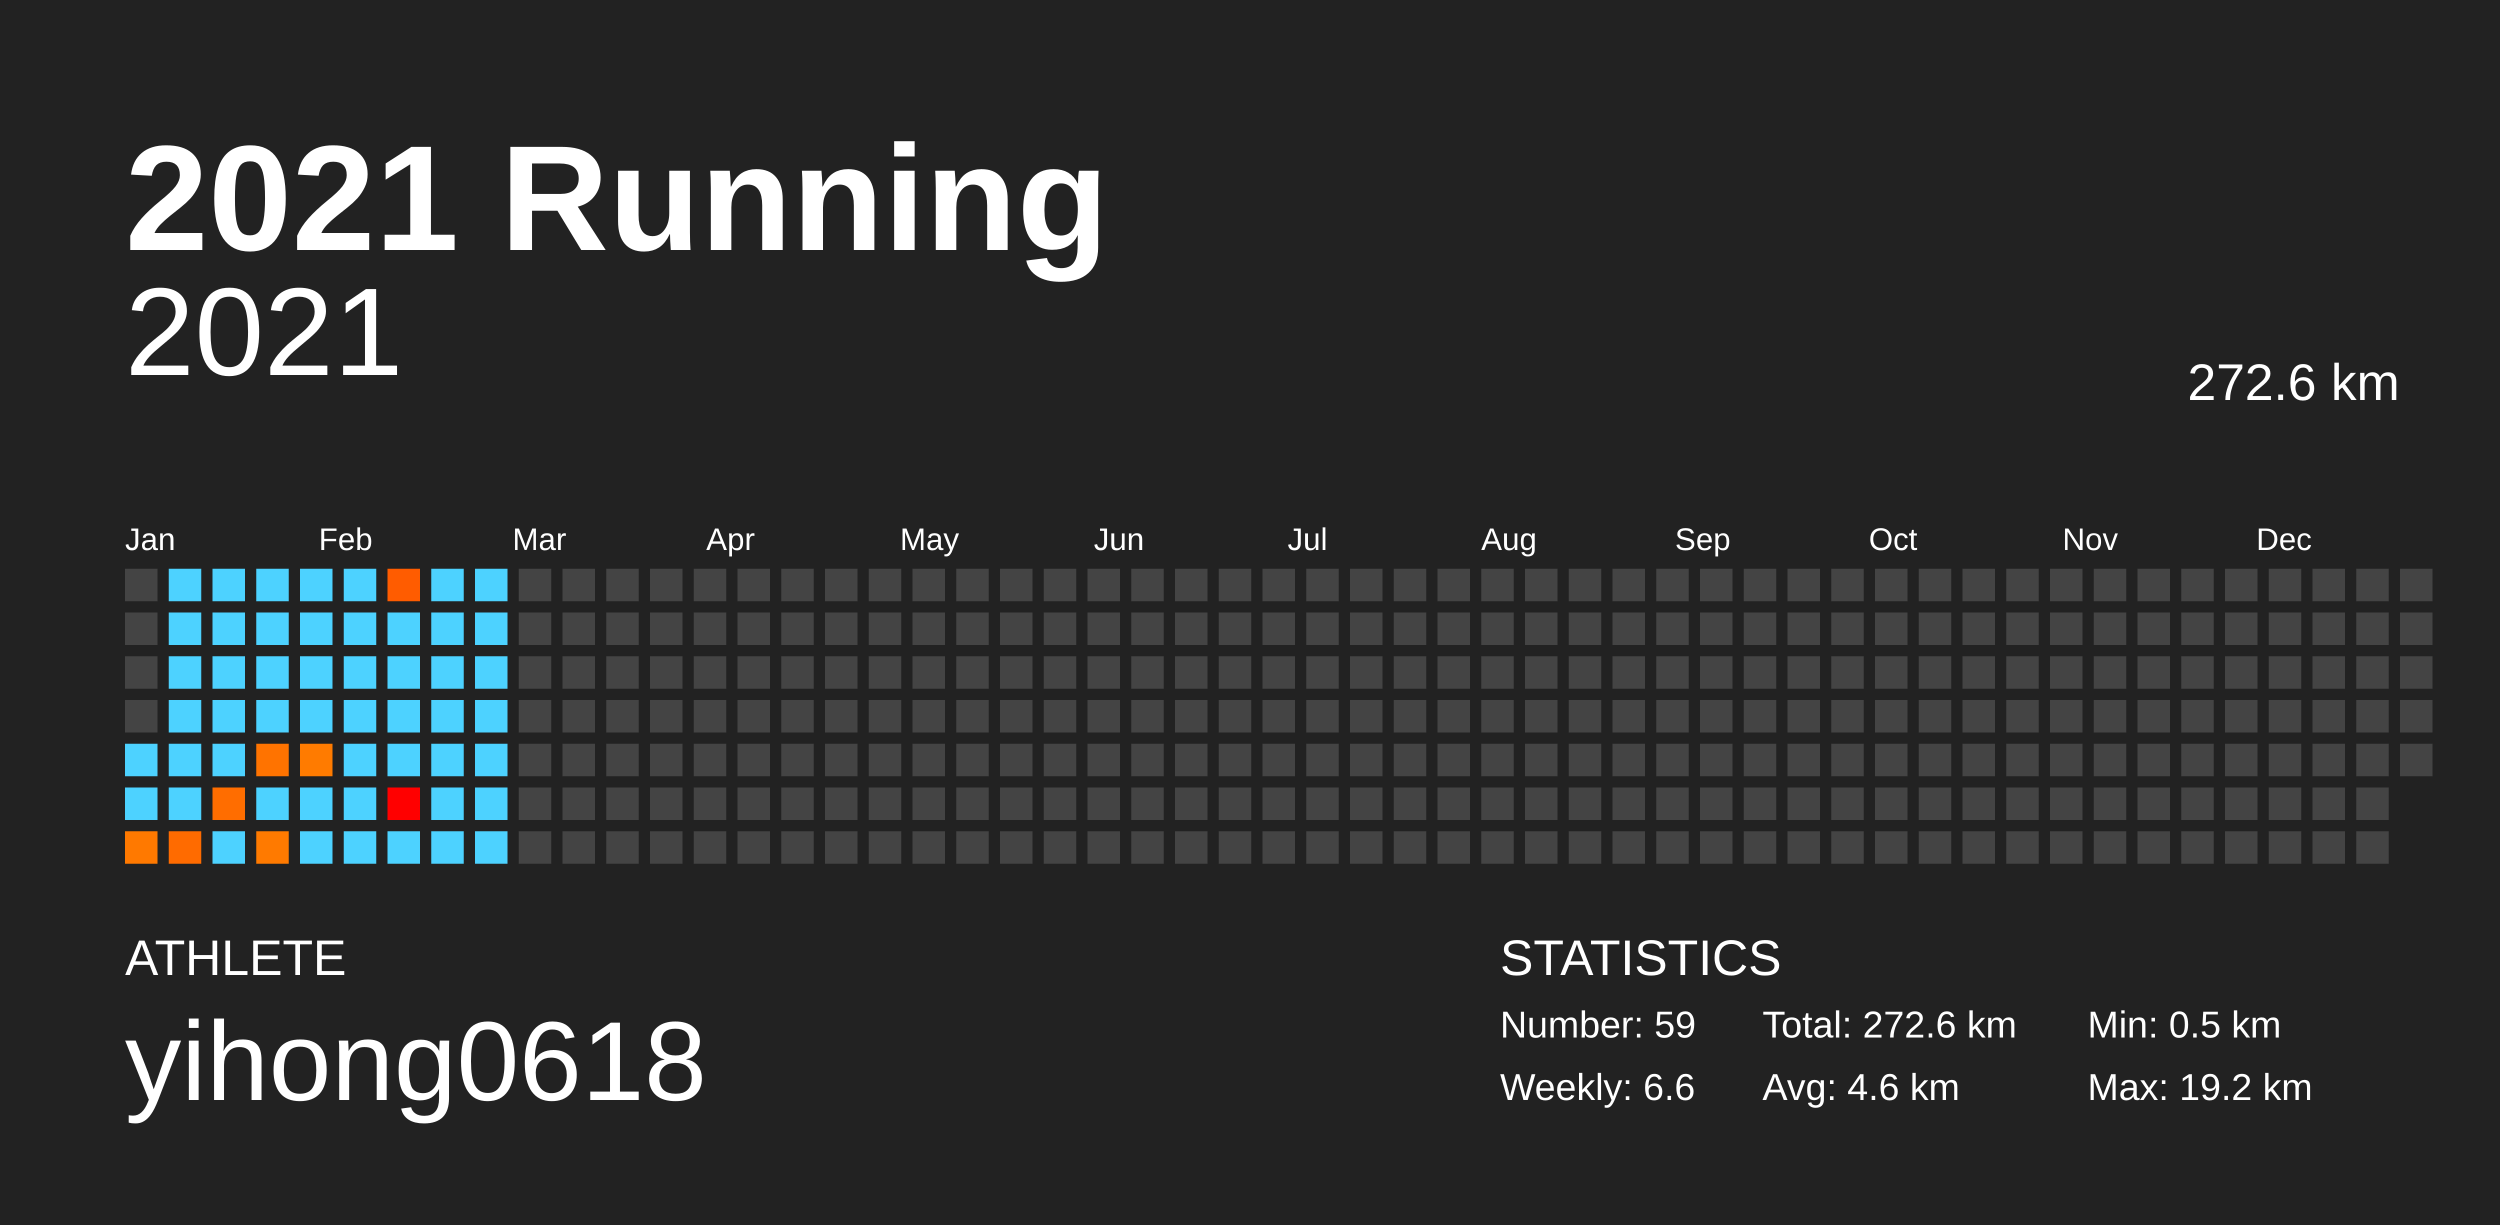
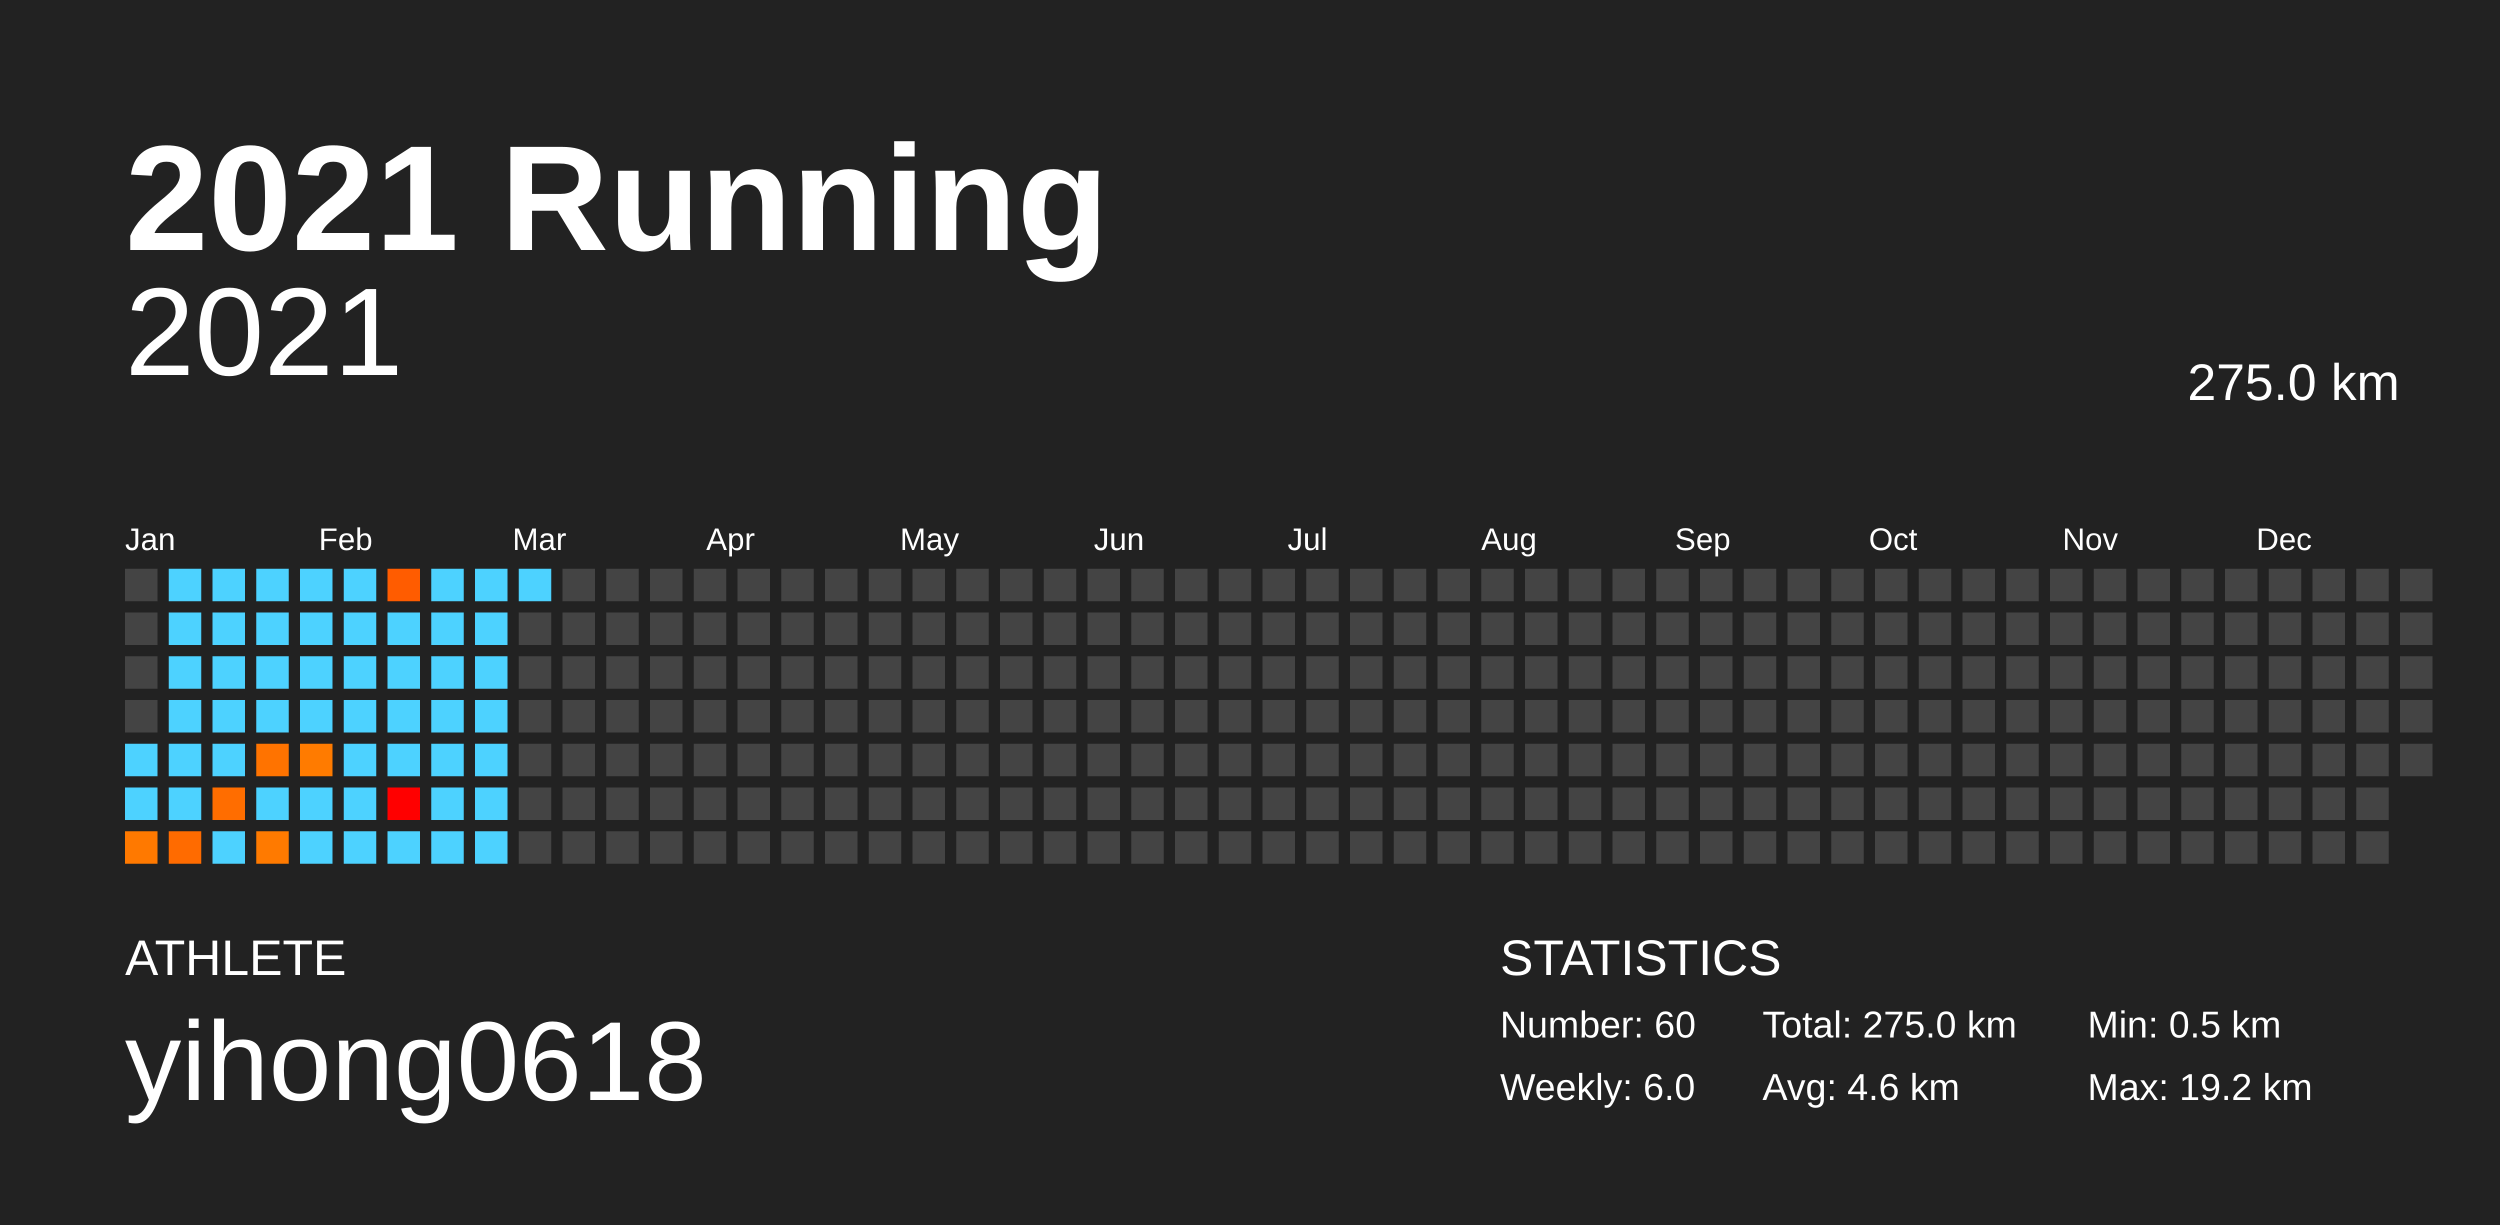
<svg xmlns="http://www.w3.org/2000/svg" baseProfile="full" height="98mm" version="1.1" viewBox="0,0,200,98" width="200mm">
  <defs />
  <rect fill="#222222" height="98" width="200" x="0" y="0" />
  <text fill="#FFFFFF" style="font-size:12px; font-family:Arial; font-weight:bold;" x="10" y="20">2021 Running</text>
  <text fill="#FFFFFF" style="font-size:4px; font-family:Arial" x="10" y="78">ATHLETE</text>
  <text fill="#FFFFFF" style="font-size:9px; font-family:Arial" x="10" y="88">yihong0618</text>
  <text fill="#FFFFFF" style="font-size:4px; font-family:Arial" x="120" y="78">STATISTICS</text>
-   <text fill="#FFFFFF" style="font-size:3px; font-family:Arial" x="120" y="83">Number: 59</text>
-   <text fill="#FFFFFF" style="font-size:3px; font-family:Arial" x="120" y="88">Weekly: 6.6</text>
-   <text fill="#FFFFFF" style="font-size:3px; font-family:Arial" x="141" y="83">Total: 272.6 km</text>
+   <text fill="#FFFFFF" style="font-size:3px; font-family:Arial" x="120" y="83">Number: 60</text>
+   <text fill="#FFFFFF" style="font-size:3px; font-family:Arial" x="120" y="88">Weekly: 6.0</text>
+   <text fill="#FFFFFF" style="font-size:3px; font-family:Arial" x="141" y="83">Total: 275.0 km</text>
  <text fill="#FFFFFF" style="font-size:3px; font-family:Arial" x="141" y="88">Avg: 4.6 km</text>
  <text fill="#FFFFFF" style="font-size:3px; font-family:Arial" x="167" y="83">Min: 0.5 km</text>
  <text fill="#FFFFFF" style="font-size:3px; font-family:Arial" x="167" y="88">Max: 19.2 km</text>
  <text alignment-baseline="hanging" fill="#FFFFFF" style="font-size:10.0px; font-family:Arial;" x="10" y="30">2021</text>
-   <text alignment-baseline="hanging" fill="#FFFFFF" style="font-size:4.125px; font-family:Arial;" x="175" y="32">272.6 km</text>
+   <text alignment-baseline="hanging" fill="#FFFFFF" style="font-size:4.125px; font-family:Arial;" x="175" y="32">275.0 km</text>
  <text fill="#FFFFFF" style="font-size:2.5px; font-family:Arial" x="10.0" y="44">Jan</text>
  <text fill="#FFFFFF" style="font-size:2.5px; font-family:Arial" x="25.5" y="44">Feb</text>
  <text fill="#FFFFFF" style="font-size:2.5px; font-family:Arial" x="41.0" y="44">Mar</text>
  <text fill="#FFFFFF" style="font-size:2.5px; font-family:Arial" x="56.5" y="44">Apr</text>
  <text fill="#FFFFFF" style="font-size:2.5px; font-family:Arial" x="72.0" y="44">May</text>
  <text fill="#FFFFFF" style="font-size:2.5px; font-family:Arial" x="87.5" y="44">Jun</text>
  <text fill="#FFFFFF" style="font-size:2.5px; font-family:Arial" x="103.0" y="44">Jul</text>
  <text fill="#FFFFFF" style="font-size:2.5px; font-family:Arial" x="118.5" y="44">Aug</text>
  <text fill="#FFFFFF" style="font-size:2.5px; font-family:Arial" x="134.0" y="44">Sep</text>
  <text fill="#FFFFFF" style="font-size:2.5px; font-family:Arial" x="149.5" y="44">Oct</text>
  <text fill="#FFFFFF" style="font-size:2.5px; font-family:Arial" x="165.0" y="44">Nov</text>
  <text fill="#FFFFFF" style="font-size:2.5px; font-family:Arial" x="180.5" y="44">Dec</text>
  <rect fill="#444444" height="2.6" width="2.6" x="10.0" y="45.5" />
  <rect fill="#444444" height="2.6" width="2.6" x="10.0" y="49.0" />
  <rect fill="#444444" height="2.6" width="2.6" x="10.0" y="52.5" />
  <rect fill="#444444" height="2.6" width="2.6" x="10.0" y="56.0" />
  <rect fill="#4dd2ff" height="2.6" width="2.6" x="10.0" y="59.5" />
  <rect fill="#4dd2ff" height="2.6" width="2.6" x="10.0" y="63.0" />
  <rect fill="#ff7900" height="2.6" width="2.6" x="10.0" y="66.5" />
  <rect fill="#4dd2ff" height="2.6" width="2.6" x="13.5" y="45.5" />
  <rect fill="#4dd2ff" height="2.6" width="2.6" x="13.5" y="49.0" />
  <rect fill="#4dd2ff" height="2.6" width="2.6" x="13.5" y="52.5" />
  <rect fill="#4dd2ff" height="2.6" width="2.6" x="13.5" y="56.0" />
  <rect fill="#4dd2ff" height="2.6" width="2.6" x="13.5" y="59.5" />
  <rect fill="#4dd2ff" height="2.6" width="2.6" x="13.5" y="63.0" />
  <rect fill="#ff6b00" height="2.6" width="2.6" x="13.5" y="66.5" />
  <rect fill="#4dd2ff" height="2.6" width="2.6" x="17.0" y="45.5" />
  <rect fill="#4dd2ff" height="2.6" width="2.6" x="17.0" y="49.0" />
  <rect fill="#4dd2ff" height="2.6" width="2.6" x="17.0" y="52.5" />
  <rect fill="#4dd2ff" height="2.6" width="2.6" x="17.0" y="56.0" />
  <rect fill="#4dd2ff" height="2.6" width="2.6" x="17.0" y="59.5" />
  <rect fill="#ff6d00" height="2.6" width="2.6" x="17.0" y="63.0" />
  <rect fill="#4dd2ff" height="2.6" width="2.6" x="17.0" y="66.5" />
  <rect fill="#4dd2ff" height="2.6" width="2.6" x="20.5" y="45.5" />
  <rect fill="#4dd2ff" height="2.6" width="2.6" x="20.5" y="49.0" />
  <rect fill="#4dd2ff" height="2.6" width="2.6" x="20.5" y="52.5" />
  <rect fill="#4dd2ff" height="2.6" width="2.6" x="20.5" y="56.0" />
  <rect fill="#ff7300" height="2.6" width="2.6" x="20.5" y="59.5" />
  <rect fill="#4dd2ff" height="2.6" width="2.6" x="20.5" y="63.0" />
  <rect fill="#ff7a00" height="2.6" width="2.6" x="20.5" y="66.5" />
  <rect fill="#4dd2ff" height="2.6" width="2.6" x="24.0" y="45.5" />
  <rect fill="#4dd2ff" height="2.6" width="2.6" x="24.0" y="49.0" />
  <rect fill="#4dd2ff" height="2.6" width="2.6" x="24.0" y="52.5" />
  <rect fill="#4dd2ff" height="2.6" width="2.6" x="24.0" y="56.0" />
  <rect fill="#ff7b00" height="2.6" width="2.6" x="24.0" y="59.5" />
  <rect fill="#4dd2ff" height="2.6" width="2.6" x="24.0" y="63.0" />
  <rect fill="#4dd2ff" height="2.6" width="2.6" x="24.0" y="66.5" />
  <rect fill="#4dd2ff" height="2.6" width="2.6" x="27.5" y="45.5" />
  <rect fill="#4dd2ff" height="2.6" width="2.6" x="27.5" y="49.0" />
  <rect fill="#4dd2ff" height="2.6" width="2.6" x="27.5" y="52.5" />
  <rect fill="#4dd2ff" height="2.6" width="2.6" x="27.5" y="56.0" />
  <rect fill="#4dd2ff" height="2.6" width="2.6" x="27.5" y="59.5" />
  <rect fill="#4dd2ff" height="2.6" width="2.6" x="27.5" y="63.0" />
  <rect fill="#4dd2ff" height="2.6" width="2.6" x="27.5" y="66.5" />
  <rect fill="#ff5c00" height="2.6" width="2.6" x="31.0" y="45.5" />
  <rect fill="#4dd2ff" height="2.6" width="2.6" x="31.0" y="49.0" />
  <rect fill="#4dd2ff" height="2.6" width="2.6" x="31.0" y="52.5" />
  <rect fill="#4dd2ff" height="2.6" width="2.6" x="31.0" y="56.0" />
  <rect fill="#4dd2ff" height="2.6" width="2.6" x="31.0" y="59.5" />
  <rect fill="#ff0000" height="2.6" width="2.6" x="31.0" y="63.0" />
  <rect fill="#4dd2ff" height="2.6" width="2.6" x="31.0" y="66.5" />
  <rect fill="#4dd2ff" height="2.6" width="2.6" x="34.5" y="45.5" />
  <rect fill="#4dd2ff" height="2.6" width="2.6" x="34.5" y="49.0" />
  <rect fill="#4dd2ff" height="2.6" width="2.6" x="34.5" y="52.5" />
  <rect fill="#4dd2ff" height="2.6" width="2.6" x="34.5" y="56.0" />
  <rect fill="#4dd2ff" height="2.6" width="2.6" x="34.5" y="59.5" />
  <rect fill="#4dd2ff" height="2.6" width="2.6" x="34.5" y="63.0" />
  <rect fill="#4dd2ff" height="2.6" width="2.6" x="34.5" y="66.5" />
  <rect fill="#4dd2ff" height="2.6" width="2.6" x="38.0" y="45.5" />
  <rect fill="#4dd2ff" height="2.6" width="2.6" x="38.0" y="49.0" />
  <rect fill="#4dd2ff" height="2.6" width="2.6" x="38.0" y="52.5" />
  <rect fill="#4dd2ff" height="2.6" width="2.6" x="38.0" y="56.0" />
  <rect fill="#4dd2ff" height="2.6" width="2.6" x="38.0" y="59.5" />
  <rect fill="#4dd2ff" height="2.6" width="2.6" x="38.0" y="63.0" />
  <rect fill="#4dd2ff" height="2.6" width="2.6" x="38.0" y="66.5" />
-   <rect fill="#444444" height="2.6" width="2.6" x="41.5" y="45.5" />
+   <rect fill="#4dd2ff" height="2.6" width="2.6" x="41.5" y="45.5" />
  <rect fill="#444444" height="2.6" width="2.6" x="41.5" y="49.0" />
  <rect fill="#444444" height="2.6" width="2.6" x="41.5" y="52.5" />
  <rect fill="#444444" height="2.6" width="2.6" x="41.5" y="56.0" />
  <rect fill="#444444" height="2.6" width="2.6" x="41.5" y="59.5" />
  <rect fill="#444444" height="2.6" width="2.6" x="41.5" y="63.0" />
  <rect fill="#444444" height="2.6" width="2.6" x="41.5" y="66.5" />
  <rect fill="#444444" height="2.6" width="2.6" x="45.0" y="45.5" />
  <rect fill="#444444" height="2.6" width="2.6" x="45.0" y="49.0" />
  <rect fill="#444444" height="2.6" width="2.6" x="45.0" y="52.5" />
  <rect fill="#444444" height="2.6" width="2.6" x="45.0" y="56.0" />
  <rect fill="#444444" height="2.6" width="2.6" x="45.0" y="59.5" />
  <rect fill="#444444" height="2.6" width="2.6" x="45.0" y="63.0" />
  <rect fill="#444444" height="2.6" width="2.6" x="45.0" y="66.5" />
  <rect fill="#444444" height="2.6" width="2.6" x="48.5" y="45.5" />
  <rect fill="#444444" height="2.6" width="2.6" x="48.5" y="49.0" />
  <rect fill="#444444" height="2.6" width="2.6" x="48.5" y="52.5" />
  <rect fill="#444444" height="2.6" width="2.6" x="48.5" y="56.0" />
  <rect fill="#444444" height="2.6" width="2.6" x="48.5" y="59.5" />
  <rect fill="#444444" height="2.6" width="2.6" x="48.5" y="63.0" />
  <rect fill="#444444" height="2.6" width="2.6" x="48.5" y="66.5" />
  <rect fill="#444444" height="2.6" width="2.6" x="52.0" y="45.5" />
  <rect fill="#444444" height="2.6" width="2.6" x="52.0" y="49.0" />
  <rect fill="#444444" height="2.6" width="2.6" x="52.0" y="52.5" />
  <rect fill="#444444" height="2.6" width="2.6" x="52.0" y="56.0" />
  <rect fill="#444444" height="2.6" width="2.6" x="52.0" y="59.5" />
  <rect fill="#444444" height="2.6" width="2.6" x="52.0" y="63.0" />
  <rect fill="#444444" height="2.6" width="2.6" x="52.0" y="66.5" />
  <rect fill="#444444" height="2.6" width="2.6" x="55.5" y="45.5" />
  <rect fill="#444444" height="2.6" width="2.6" x="55.5" y="49.0" />
  <rect fill="#444444" height="2.6" width="2.6" x="55.5" y="52.5" />
  <rect fill="#444444" height="2.6" width="2.6" x="55.5" y="56.0" />
  <rect fill="#444444" height="2.6" width="2.6" x="55.5" y="59.5" />
  <rect fill="#444444" height="2.6" width="2.6" x="55.5" y="63.0" />
  <rect fill="#444444" height="2.6" width="2.6" x="55.5" y="66.5" />
  <rect fill="#444444" height="2.6" width="2.6" x="59.0" y="45.5" />
  <rect fill="#444444" height="2.6" width="2.6" x="59.0" y="49.0" />
  <rect fill="#444444" height="2.6" width="2.6" x="59.0" y="52.5" />
  <rect fill="#444444" height="2.6" width="2.6" x="59.0" y="56.0" />
  <rect fill="#444444" height="2.6" width="2.6" x="59.0" y="59.5" />
  <rect fill="#444444" height="2.6" width="2.6" x="59.0" y="63.0" />
  <rect fill="#444444" height="2.6" width="2.6" x="59.0" y="66.5" />
  <rect fill="#444444" height="2.6" width="2.6" x="62.5" y="45.5" />
  <rect fill="#444444" height="2.6" width="2.6" x="62.5" y="49.0" />
  <rect fill="#444444" height="2.6" width="2.6" x="62.5" y="52.5" />
  <rect fill="#444444" height="2.6" width="2.6" x="62.5" y="56.0" />
  <rect fill="#444444" height="2.6" width="2.6" x="62.5" y="59.5" />
  <rect fill="#444444" height="2.6" width="2.6" x="62.5" y="63.0" />
  <rect fill="#444444" height="2.6" width="2.6" x="62.5" y="66.5" />
  <rect fill="#444444" height="2.6" width="2.6" x="66.0" y="45.5" />
  <rect fill="#444444" height="2.6" width="2.6" x="66.0" y="49.0" />
  <rect fill="#444444" height="2.6" width="2.6" x="66.0" y="52.5" />
  <rect fill="#444444" height="2.6" width="2.6" x="66.0" y="56.0" />
  <rect fill="#444444" height="2.6" width="2.6" x="66.0" y="59.5" />
  <rect fill="#444444" height="2.6" width="2.6" x="66.0" y="63.0" />
  <rect fill="#444444" height="2.6" width="2.6" x="66.0" y="66.5" />
  <rect fill="#444444" height="2.6" width="2.6" x="69.5" y="45.5" />
  <rect fill="#444444" height="2.6" width="2.6" x="69.5" y="49.0" />
  <rect fill="#444444" height="2.6" width="2.6" x="69.5" y="52.5" />
  <rect fill="#444444" height="2.6" width="2.6" x="69.5" y="56.0" />
  <rect fill="#444444" height="2.6" width="2.6" x="69.5" y="59.5" />
  <rect fill="#444444" height="2.6" width="2.6" x="69.5" y="63.0" />
  <rect fill="#444444" height="2.6" width="2.6" x="69.5" y="66.5" />
  <rect fill="#444444" height="2.6" width="2.6" x="73.0" y="45.5" />
  <rect fill="#444444" height="2.6" width="2.6" x="73.0" y="49.0" />
  <rect fill="#444444" height="2.6" width="2.6" x="73.0" y="52.5" />
  <rect fill="#444444" height="2.6" width="2.6" x="73.0" y="56.0" />
  <rect fill="#444444" height="2.6" width="2.6" x="73.0" y="59.5" />
  <rect fill="#444444" height="2.6" width="2.6" x="73.0" y="63.0" />
  <rect fill="#444444" height="2.6" width="2.6" x="73.0" y="66.5" />
  <rect fill="#444444" height="2.6" width="2.6" x="76.5" y="45.5" />
  <rect fill="#444444" height="2.6" width="2.6" x="76.5" y="49.0" />
  <rect fill="#444444" height="2.6" width="2.6" x="76.5" y="52.5" />
  <rect fill="#444444" height="2.6" width="2.6" x="76.5" y="56.0" />
  <rect fill="#444444" height="2.6" width="2.6" x="76.5" y="59.5" />
  <rect fill="#444444" height="2.6" width="2.6" x="76.5" y="63.0" />
  <rect fill="#444444" height="2.6" width="2.6" x="76.5" y="66.5" />
  <rect fill="#444444" height="2.6" width="2.6" x="80.0" y="45.5" />
  <rect fill="#444444" height="2.6" width="2.6" x="80.0" y="49.0" />
  <rect fill="#444444" height="2.6" width="2.6" x="80.0" y="52.5" />
  <rect fill="#444444" height="2.6" width="2.6" x="80.0" y="56.0" />
  <rect fill="#444444" height="2.6" width="2.6" x="80.0" y="59.5" />
  <rect fill="#444444" height="2.6" width="2.6" x="80.0" y="63.0" />
  <rect fill="#444444" height="2.6" width="2.6" x="80.0" y="66.5" />
  <rect fill="#444444" height="2.6" width="2.6" x="83.5" y="45.5" />
  <rect fill="#444444" height="2.6" width="2.6" x="83.5" y="49.0" />
  <rect fill="#444444" height="2.6" width="2.6" x="83.5" y="52.5" />
  <rect fill="#444444" height="2.6" width="2.6" x="83.5" y="56.0" />
  <rect fill="#444444" height="2.6" width="2.6" x="83.5" y="59.5" />
  <rect fill="#444444" height="2.6" width="2.6" x="83.5" y="63.0" />
  <rect fill="#444444" height="2.6" width="2.6" x="83.5" y="66.5" />
  <rect fill="#444444" height="2.6" width="2.6" x="87.0" y="45.5" />
  <rect fill="#444444" height="2.6" width="2.6" x="87.0" y="49.0" />
  <rect fill="#444444" height="2.6" width="2.6" x="87.0" y="52.5" />
  <rect fill="#444444" height="2.6" width="2.6" x="87.0" y="56.0" />
  <rect fill="#444444" height="2.6" width="2.6" x="87.0" y="59.5" />
  <rect fill="#444444" height="2.6" width="2.6" x="87.0" y="63.0" />
  <rect fill="#444444" height="2.6" width="2.6" x="87.0" y="66.5" />
  <rect fill="#444444" height="2.6" width="2.6" x="90.5" y="45.5" />
  <rect fill="#444444" height="2.6" width="2.6" x="90.5" y="49.0" />
  <rect fill="#444444" height="2.6" width="2.6" x="90.5" y="52.5" />
  <rect fill="#444444" height="2.6" width="2.6" x="90.5" y="56.0" />
  <rect fill="#444444" height="2.6" width="2.6" x="90.5" y="59.5" />
  <rect fill="#444444" height="2.6" width="2.6" x="90.5" y="63.0" />
  <rect fill="#444444" height="2.6" width="2.6" x="90.5" y="66.5" />
  <rect fill="#444444" height="2.6" width="2.6" x="94.0" y="45.5" />
  <rect fill="#444444" height="2.6" width="2.6" x="94.0" y="49.0" />
  <rect fill="#444444" height="2.6" width="2.6" x="94.0" y="52.5" />
  <rect fill="#444444" height="2.6" width="2.6" x="94.0" y="56.0" />
  <rect fill="#444444" height="2.6" width="2.6" x="94.0" y="59.5" />
  <rect fill="#444444" height="2.6" width="2.6" x="94.0" y="63.0" />
  <rect fill="#444444" height="2.6" width="2.6" x="94.0" y="66.5" />
  <rect fill="#444444" height="2.6" width="2.6" x="97.5" y="45.5" />
  <rect fill="#444444" height="2.6" width="2.6" x="97.5" y="49.0" />
  <rect fill="#444444" height="2.6" width="2.6" x="97.5" y="52.5" />
  <rect fill="#444444" height="2.6" width="2.6" x="97.5" y="56.0" />
  <rect fill="#444444" height="2.6" width="2.6" x="97.5" y="59.5" />
  <rect fill="#444444" height="2.6" width="2.6" x="97.5" y="63.0" />
  <rect fill="#444444" height="2.6" width="2.6" x="97.5" y="66.5" />
  <rect fill="#444444" height="2.6" width="2.6" x="101.0" y="45.5" />
  <rect fill="#444444" height="2.6" width="2.6" x="101.0" y="49.0" />
  <rect fill="#444444" height="2.6" width="2.6" x="101.0" y="52.5" />
  <rect fill="#444444" height="2.6" width="2.6" x="101.0" y="56.0" />
  <rect fill="#444444" height="2.6" width="2.6" x="101.0" y="59.5" />
  <rect fill="#444444" height="2.6" width="2.6" x="101.0" y="63.0" />
  <rect fill="#444444" height="2.6" width="2.6" x="101.0" y="66.5" />
  <rect fill="#444444" height="2.6" width="2.6" x="104.5" y="45.5" />
  <rect fill="#444444" height="2.6" width="2.6" x="104.5" y="49.0" />
  <rect fill="#444444" height="2.6" width="2.6" x="104.5" y="52.5" />
  <rect fill="#444444" height="2.6" width="2.6" x="104.5" y="56.0" />
  <rect fill="#444444" height="2.6" width="2.6" x="104.5" y="59.5" />
  <rect fill="#444444" height="2.6" width="2.6" x="104.5" y="63.0" />
  <rect fill="#444444" height="2.6" width="2.6" x="104.5" y="66.5" />
  <rect fill="#444444" height="2.6" width="2.6" x="108.0" y="45.5" />
  <rect fill="#444444" height="2.6" width="2.6" x="108.0" y="49.0" />
  <rect fill="#444444" height="2.6" width="2.6" x="108.0" y="52.5" />
  <rect fill="#444444" height="2.6" width="2.6" x="108.0" y="56.0" />
  <rect fill="#444444" height="2.6" width="2.6" x="108.0" y="59.5" />
  <rect fill="#444444" height="2.6" width="2.6" x="108.0" y="63.0" />
  <rect fill="#444444" height="2.6" width="2.6" x="108.0" y="66.5" />
  <rect fill="#444444" height="2.6" width="2.6" x="111.5" y="45.5" />
  <rect fill="#444444" height="2.6" width="2.6" x="111.5" y="49.0" />
  <rect fill="#444444" height="2.6" width="2.6" x="111.5" y="52.5" />
  <rect fill="#444444" height="2.6" width="2.6" x="111.5" y="56.0" />
  <rect fill="#444444" height="2.6" width="2.6" x="111.5" y="59.5" />
  <rect fill="#444444" height="2.6" width="2.6" x="111.5" y="63.0" />
  <rect fill="#444444" height="2.6" width="2.6" x="111.5" y="66.5" />
  <rect fill="#444444" height="2.6" width="2.6" x="115.0" y="45.5" />
  <rect fill="#444444" height="2.6" width="2.6" x="115.0" y="49.0" />
  <rect fill="#444444" height="2.6" width="2.6" x="115.0" y="52.5" />
  <rect fill="#444444" height="2.6" width="2.6" x="115.0" y="56.0" />
  <rect fill="#444444" height="2.6" width="2.6" x="115.0" y="59.5" />
  <rect fill="#444444" height="2.6" width="2.6" x="115.0" y="63.0" />
  <rect fill="#444444" height="2.6" width="2.6" x="115.0" y="66.5" />
  <rect fill="#444444" height="2.6" width="2.6" x="118.5" y="45.5" />
  <rect fill="#444444" height="2.6" width="2.6" x="118.5" y="49.0" />
  <rect fill="#444444" height="2.6" width="2.6" x="118.5" y="52.5" />
  <rect fill="#444444" height="2.6" width="2.6" x="118.5" y="56.0" />
  <rect fill="#444444" height="2.6" width="2.6" x="118.5" y="59.5" />
  <rect fill="#444444" height="2.6" width="2.6" x="118.5" y="63.0" />
  <rect fill="#444444" height="2.6" width="2.6" x="118.5" y="66.5" />
  <rect fill="#444444" height="2.6" width="2.6" x="122.0" y="45.5" />
  <rect fill="#444444" height="2.6" width="2.6" x="122.0" y="49.0" />
  <rect fill="#444444" height="2.6" width="2.6" x="122.0" y="52.5" />
  <rect fill="#444444" height="2.6" width="2.6" x="122.0" y="56.0" />
  <rect fill="#444444" height="2.6" width="2.6" x="122.0" y="59.5" />
  <rect fill="#444444" height="2.6" width="2.6" x="122.0" y="63.0" />
  <rect fill="#444444" height="2.6" width="2.6" x="122.0" y="66.5" />
  <rect fill="#444444" height="2.6" width="2.6" x="125.5" y="45.5" />
  <rect fill="#444444" height="2.6" width="2.6" x="125.5" y="49.0" />
  <rect fill="#444444" height="2.6" width="2.6" x="125.5" y="52.5" />
  <rect fill="#444444" height="2.6" width="2.6" x="125.5" y="56.0" />
  <rect fill="#444444" height="2.6" width="2.6" x="125.5" y="59.5" />
  <rect fill="#444444" height="2.6" width="2.6" x="125.5" y="63.0" />
  <rect fill="#444444" height="2.6" width="2.6" x="125.5" y="66.5" />
  <rect fill="#444444" height="2.6" width="2.6" x="129.0" y="45.5" />
  <rect fill="#444444" height="2.6" width="2.6" x="129.0" y="49.0" />
  <rect fill="#444444" height="2.6" width="2.6" x="129.0" y="52.5" />
  <rect fill="#444444" height="2.6" width="2.6" x="129.0" y="56.0" />
  <rect fill="#444444" height="2.6" width="2.6" x="129.0" y="59.5" />
  <rect fill="#444444" height="2.6" width="2.6" x="129.0" y="63.0" />
  <rect fill="#444444" height="2.6" width="2.6" x="129.0" y="66.5" />
  <rect fill="#444444" height="2.6" width="2.6" x="132.5" y="45.5" />
  <rect fill="#444444" height="2.6" width="2.6" x="132.5" y="49.0" />
  <rect fill="#444444" height="2.6" width="2.6" x="132.5" y="52.5" />
  <rect fill="#444444" height="2.6" width="2.6" x="132.5" y="56.0" />
  <rect fill="#444444" height="2.6" width="2.6" x="132.5" y="59.5" />
  <rect fill="#444444" height="2.6" width="2.6" x="132.5" y="63.0" />
  <rect fill="#444444" height="2.6" width="2.6" x="132.5" y="66.5" />
  <rect fill="#444444" height="2.6" width="2.6" x="136.0" y="45.5" />
  <rect fill="#444444" height="2.6" width="2.6" x="136.0" y="49.0" />
  <rect fill="#444444" height="2.6" width="2.6" x="136.0" y="52.5" />
  <rect fill="#444444" height="2.6" width="2.6" x="136.0" y="56.0" />
  <rect fill="#444444" height="2.6" width="2.6" x="136.0" y="59.5" />
  <rect fill="#444444" height="2.6" width="2.6" x="136.0" y="63.0" />
  <rect fill="#444444" height="2.6" width="2.6" x="136.0" y="66.5" />
  <rect fill="#444444" height="2.6" width="2.6" x="139.5" y="45.5" />
  <rect fill="#444444" height="2.6" width="2.6" x="139.5" y="49.0" />
  <rect fill="#444444" height="2.6" width="2.6" x="139.5" y="52.5" />
  <rect fill="#444444" height="2.6" width="2.6" x="139.5" y="56.0" />
  <rect fill="#444444" height="2.6" width="2.6" x="139.5" y="59.5" />
  <rect fill="#444444" height="2.6" width="2.6" x="139.5" y="63.0" />
  <rect fill="#444444" height="2.6" width="2.6" x="139.5" y="66.5" />
  <rect fill="#444444" height="2.6" width="2.6" x="143.0" y="45.5" />
  <rect fill="#444444" height="2.6" width="2.6" x="143.0" y="49.0" />
  <rect fill="#444444" height="2.6" width="2.6" x="143.0" y="52.5" />
  <rect fill="#444444" height="2.6" width="2.6" x="143.0" y="56.0" />
  <rect fill="#444444" height="2.6" width="2.6" x="143.0" y="59.5" />
  <rect fill="#444444" height="2.6" width="2.6" x="143.0" y="63.0" />
  <rect fill="#444444" height="2.6" width="2.6" x="143.0" y="66.5" />
  <rect fill="#444444" height="2.6" width="2.6" x="146.5" y="45.5" />
  <rect fill="#444444" height="2.6" width="2.6" x="146.5" y="49.0" />
  <rect fill="#444444" height="2.6" width="2.6" x="146.5" y="52.5" />
  <rect fill="#444444" height="2.6" width="2.6" x="146.5" y="56.0" />
  <rect fill="#444444" height="2.6" width="2.6" x="146.5" y="59.5" />
  <rect fill="#444444" height="2.6" width="2.6" x="146.5" y="63.0" />
  <rect fill="#444444" height="2.6" width="2.6" x="146.5" y="66.5" />
  <rect fill="#444444" height="2.6" width="2.6" x="150.0" y="45.5" />
  <rect fill="#444444" height="2.6" width="2.6" x="150.0" y="49.0" />
  <rect fill="#444444" height="2.6" width="2.6" x="150.0" y="52.5" />
  <rect fill="#444444" height="2.6" width="2.6" x="150.0" y="56.0" />
  <rect fill="#444444" height="2.6" width="2.6" x="150.0" y="59.5" />
  <rect fill="#444444" height="2.6" width="2.6" x="150.0" y="63.0" />
  <rect fill="#444444" height="2.6" width="2.6" x="150.0" y="66.5" />
  <rect fill="#444444" height="2.6" width="2.6" x="153.5" y="45.5" />
  <rect fill="#444444" height="2.6" width="2.6" x="153.5" y="49.0" />
  <rect fill="#444444" height="2.6" width="2.6" x="153.5" y="52.5" />
  <rect fill="#444444" height="2.6" width="2.6" x="153.5" y="56.0" />
  <rect fill="#444444" height="2.6" width="2.6" x="153.5" y="59.5" />
  <rect fill="#444444" height="2.6" width="2.6" x="153.5" y="63.0" />
  <rect fill="#444444" height="2.6" width="2.6" x="153.5" y="66.5" />
  <rect fill="#444444" height="2.6" width="2.6" x="157.0" y="45.5" />
  <rect fill="#444444" height="2.6" width="2.6" x="157.0" y="49.0" />
  <rect fill="#444444" height="2.6" width="2.6" x="157.0" y="52.5" />
  <rect fill="#444444" height="2.6" width="2.6" x="157.0" y="56.0" />
  <rect fill="#444444" height="2.6" width="2.6" x="157.0" y="59.5" />
  <rect fill="#444444" height="2.6" width="2.6" x="157.0" y="63.0" />
  <rect fill="#444444" height="2.6" width="2.6" x="157.0" y="66.5" />
  <rect fill="#444444" height="2.6" width="2.6" x="160.5" y="45.5" />
  <rect fill="#444444" height="2.6" width="2.6" x="160.5" y="49.0" />
  <rect fill="#444444" height="2.6" width="2.6" x="160.5" y="52.5" />
  <rect fill="#444444" height="2.6" width="2.6" x="160.5" y="56.0" />
  <rect fill="#444444" height="2.6" width="2.6" x="160.5" y="59.5" />
  <rect fill="#444444" height="2.6" width="2.6" x="160.5" y="63.0" />
  <rect fill="#444444" height="2.6" width="2.6" x="160.5" y="66.5" />
  <rect fill="#444444" height="2.6" width="2.6" x="164.0" y="45.5" />
  <rect fill="#444444" height="2.6" width="2.6" x="164.0" y="49.0" />
  <rect fill="#444444" height="2.6" width="2.6" x="164.0" y="52.5" />
  <rect fill="#444444" height="2.6" width="2.6" x="164.0" y="56.0" />
  <rect fill="#444444" height="2.6" width="2.6" x="164.0" y="59.5" />
  <rect fill="#444444" height="2.6" width="2.6" x="164.0" y="63.0" />
  <rect fill="#444444" height="2.6" width="2.6" x="164.0" y="66.5" />
  <rect fill="#444444" height="2.6" width="2.6" x="167.5" y="45.5" />
  <rect fill="#444444" height="2.6" width="2.6" x="167.5" y="49.0" />
  <rect fill="#444444" height="2.6" width="2.6" x="167.5" y="52.5" />
  <rect fill="#444444" height="2.6" width="2.6" x="167.5" y="56.0" />
  <rect fill="#444444" height="2.6" width="2.6" x="167.5" y="59.5" />
  <rect fill="#444444" height="2.6" width="2.6" x="167.5" y="63.0" />
  <rect fill="#444444" height="2.6" width="2.6" x="167.5" y="66.5" />
  <rect fill="#444444" height="2.6" width="2.6" x="171.0" y="45.5" />
  <rect fill="#444444" height="2.6" width="2.6" x="171.0" y="49.0" />
  <rect fill="#444444" height="2.6" width="2.6" x="171.0" y="52.5" />
  <rect fill="#444444" height="2.6" width="2.6" x="171.0" y="56.0" />
  <rect fill="#444444" height="2.6" width="2.6" x="171.0" y="59.5" />
  <rect fill="#444444" height="2.6" width="2.6" x="171.0" y="63.0" />
  <rect fill="#444444" height="2.6" width="2.6" x="171.0" y="66.5" />
  <rect fill="#444444" height="2.6" width="2.6" x="174.5" y="45.5" />
  <rect fill="#444444" height="2.6" width="2.6" x="174.5" y="49.0" />
  <rect fill="#444444" height="2.6" width="2.6" x="174.5" y="52.5" />
  <rect fill="#444444" height="2.6" width="2.6" x="174.5" y="56.0" />
  <rect fill="#444444" height="2.6" width="2.6" x="174.5" y="59.5" />
  <rect fill="#444444" height="2.6" width="2.6" x="174.5" y="63.0" />
  <rect fill="#444444" height="2.6" width="2.6" x="174.5" y="66.5" />
  <rect fill="#444444" height="2.6" width="2.6" x="178.0" y="45.5" />
  <rect fill="#444444" height="2.6" width="2.6" x="178.0" y="49.0" />
  <rect fill="#444444" height="2.6" width="2.6" x="178.0" y="52.5" />
  <rect fill="#444444" height="2.6" width="2.6" x="178.0" y="56.0" />
  <rect fill="#444444" height="2.6" width="2.6" x="178.0" y="59.5" />
  <rect fill="#444444" height="2.6" width="2.6" x="178.0" y="63.0" />
  <rect fill="#444444" height="2.6" width="2.6" x="178.0" y="66.5" />
  <rect fill="#444444" height="2.6" width="2.6" x="181.5" y="45.5" />
  <rect fill="#444444" height="2.6" width="2.6" x="181.5" y="49.0" />
  <rect fill="#444444" height="2.6" width="2.6" x="181.5" y="52.5" />
  <rect fill="#444444" height="2.6" width="2.6" x="181.5" y="56.0" />
  <rect fill="#444444" height="2.6" width="2.6" x="181.5" y="59.5" />
  <rect fill="#444444" height="2.6" width="2.6" x="181.5" y="63.0" />
  <rect fill="#444444" height="2.6" width="2.6" x="181.5" y="66.5" />
  <rect fill="#444444" height="2.6" width="2.6" x="185.0" y="45.5" />
  <rect fill="#444444" height="2.6" width="2.6" x="185.0" y="49.0" />
  <rect fill="#444444" height="2.6" width="2.6" x="185.0" y="52.5" />
  <rect fill="#444444" height="2.6" width="2.6" x="185.0" y="56.0" />
  <rect fill="#444444" height="2.6" width="2.6" x="185.0" y="59.5" />
  <rect fill="#444444" height="2.6" width="2.6" x="185.0" y="63.0" />
  <rect fill="#444444" height="2.6" width="2.6" x="185.0" y="66.5" />
  <rect fill="#444444" height="2.6" width="2.6" x="188.5" y="45.5" />
  <rect fill="#444444" height="2.6" width="2.6" x="188.5" y="49.0" />
  <rect fill="#444444" height="2.6" width="2.6" x="188.5" y="52.5" />
  <rect fill="#444444" height="2.6" width="2.6" x="188.5" y="56.0" />
  <rect fill="#444444" height="2.6" width="2.6" x="188.5" y="59.5" />
  <rect fill="#444444" height="2.6" width="2.6" x="188.5" y="63.0" />
  <rect fill="#444444" height="2.6" width="2.6" x="188.5" y="66.5" />
  <rect fill="#444444" height="2.6" width="2.6" x="192.0" y="45.5" />
  <rect fill="#444444" height="2.6" width="2.6" x="192.0" y="49.0" />
  <rect fill="#444444" height="2.6" width="2.6" x="192.0" y="52.5" />
  <rect fill="#444444" height="2.6" width="2.6" x="192.0" y="56.0" />
  <rect fill="#444444" height="2.6" width="2.6" x="192.0" y="59.5" />
</svg>
